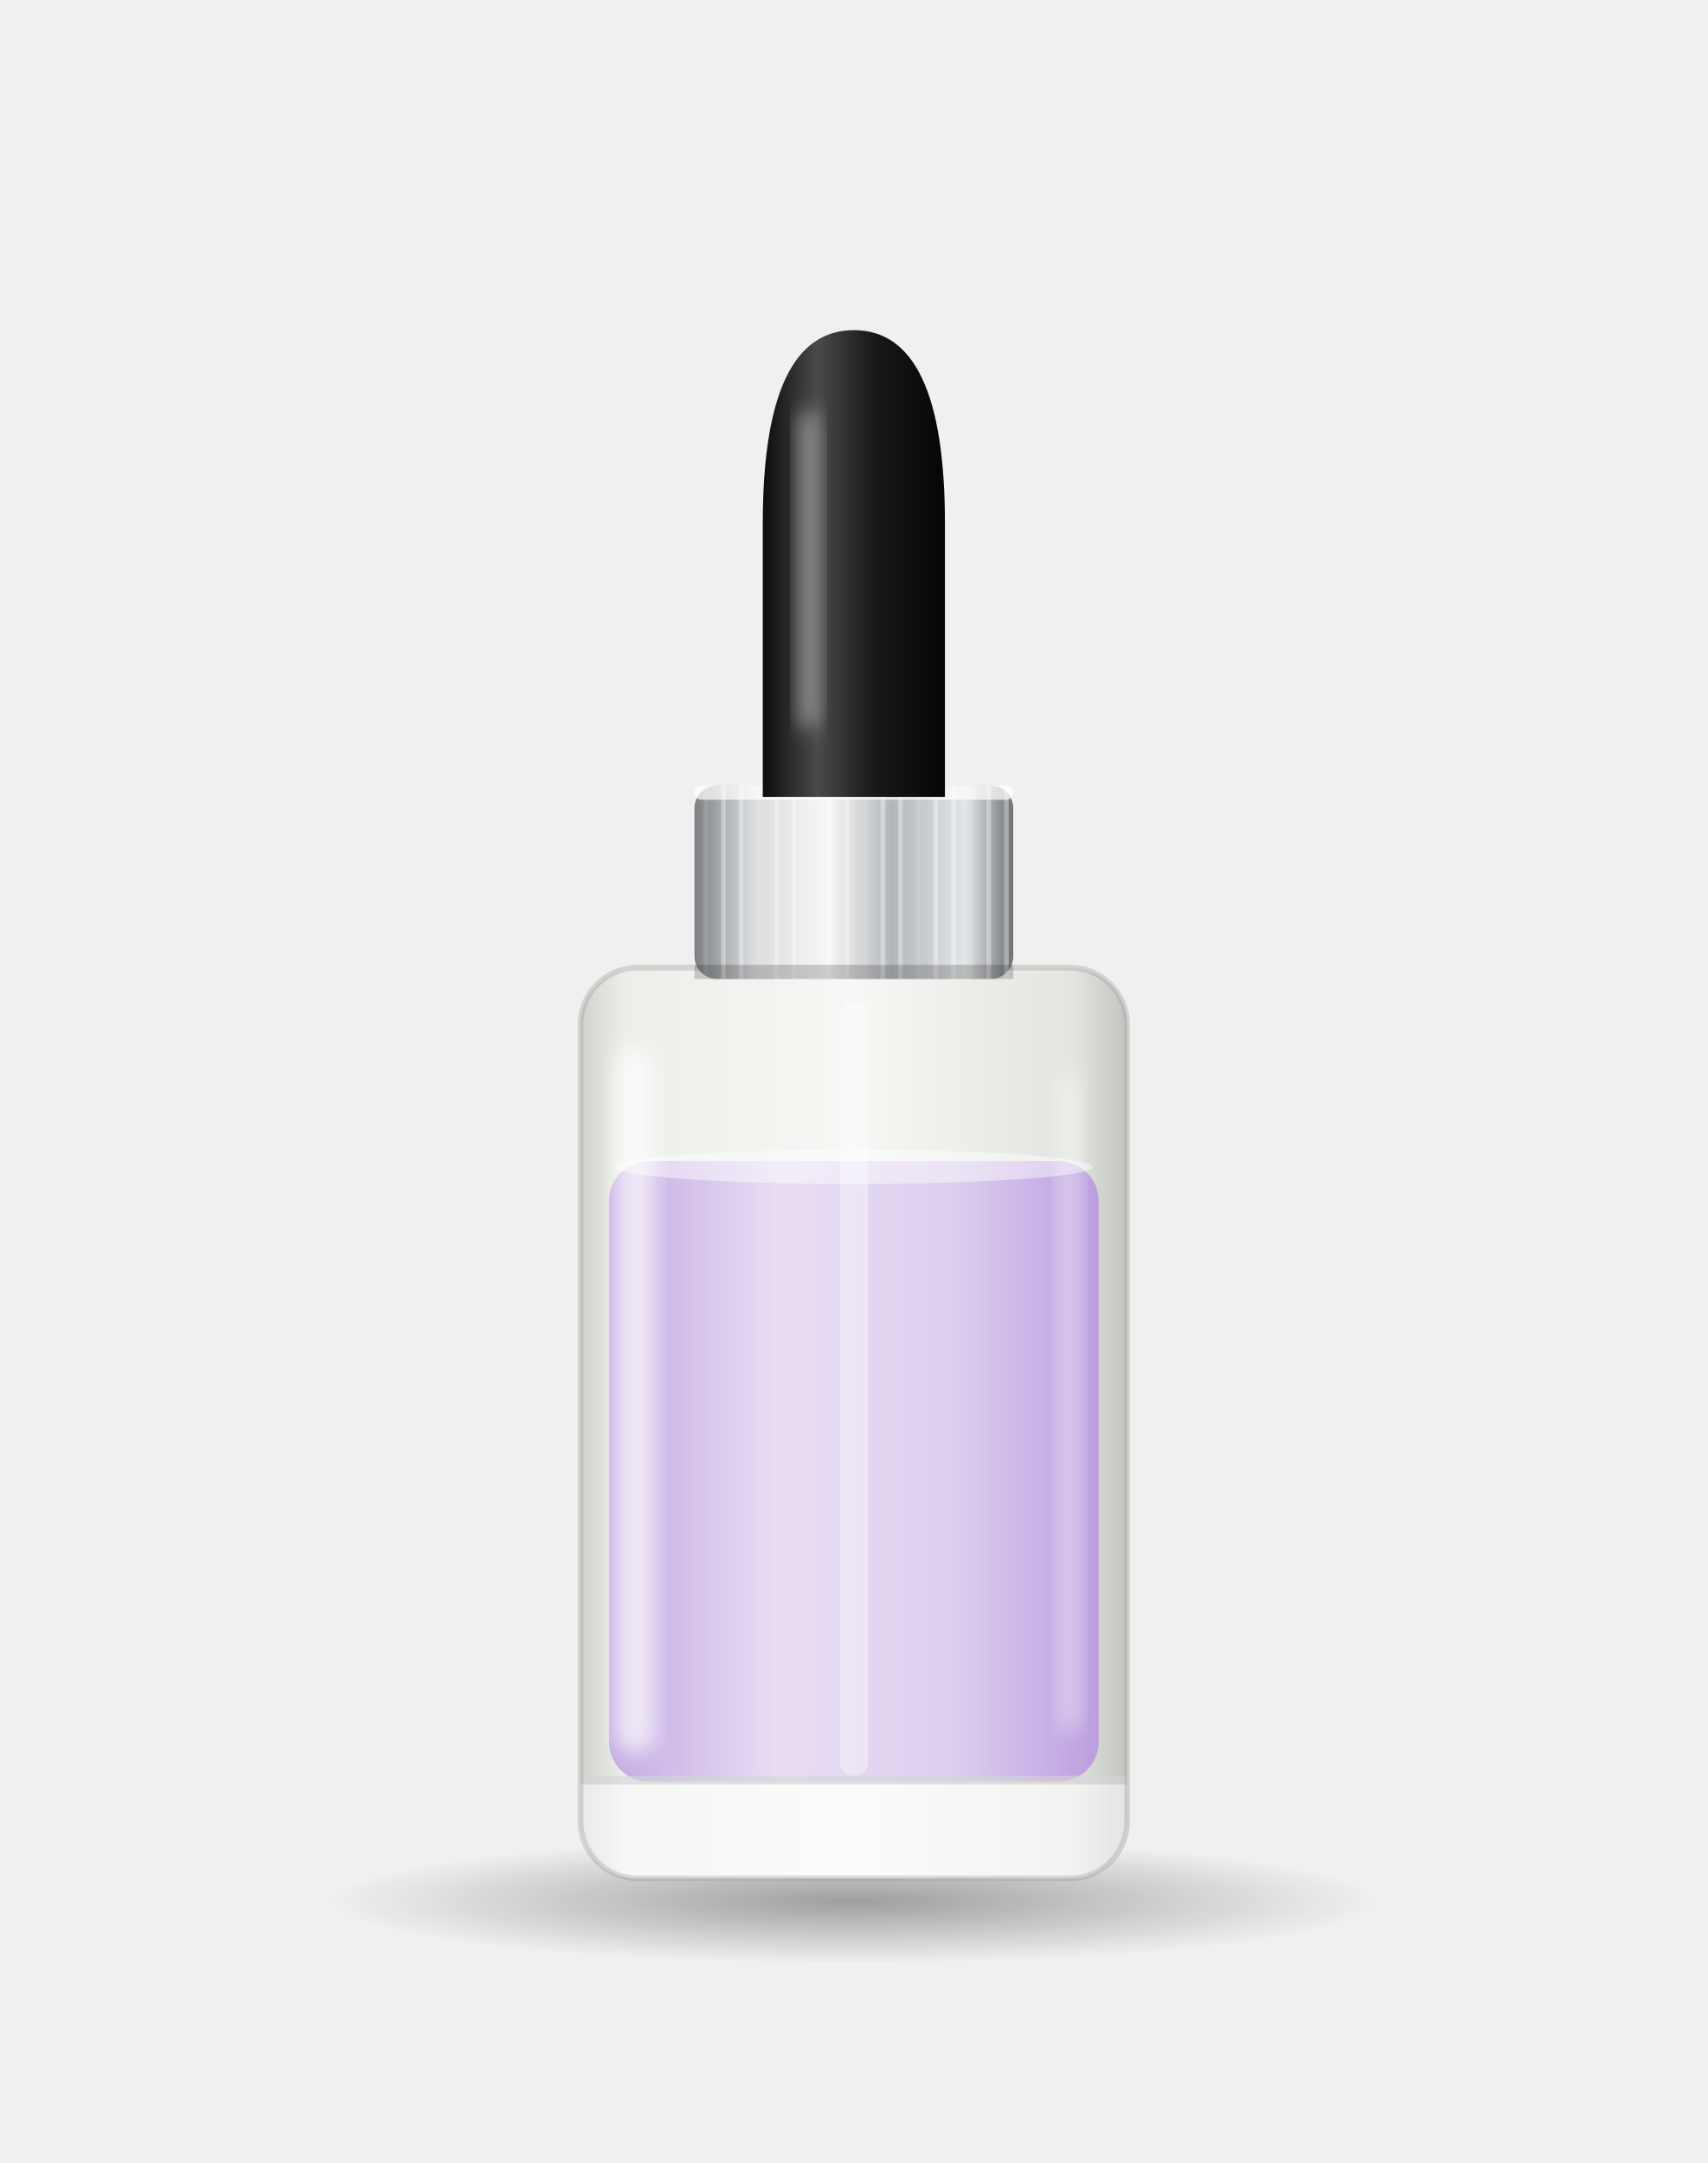
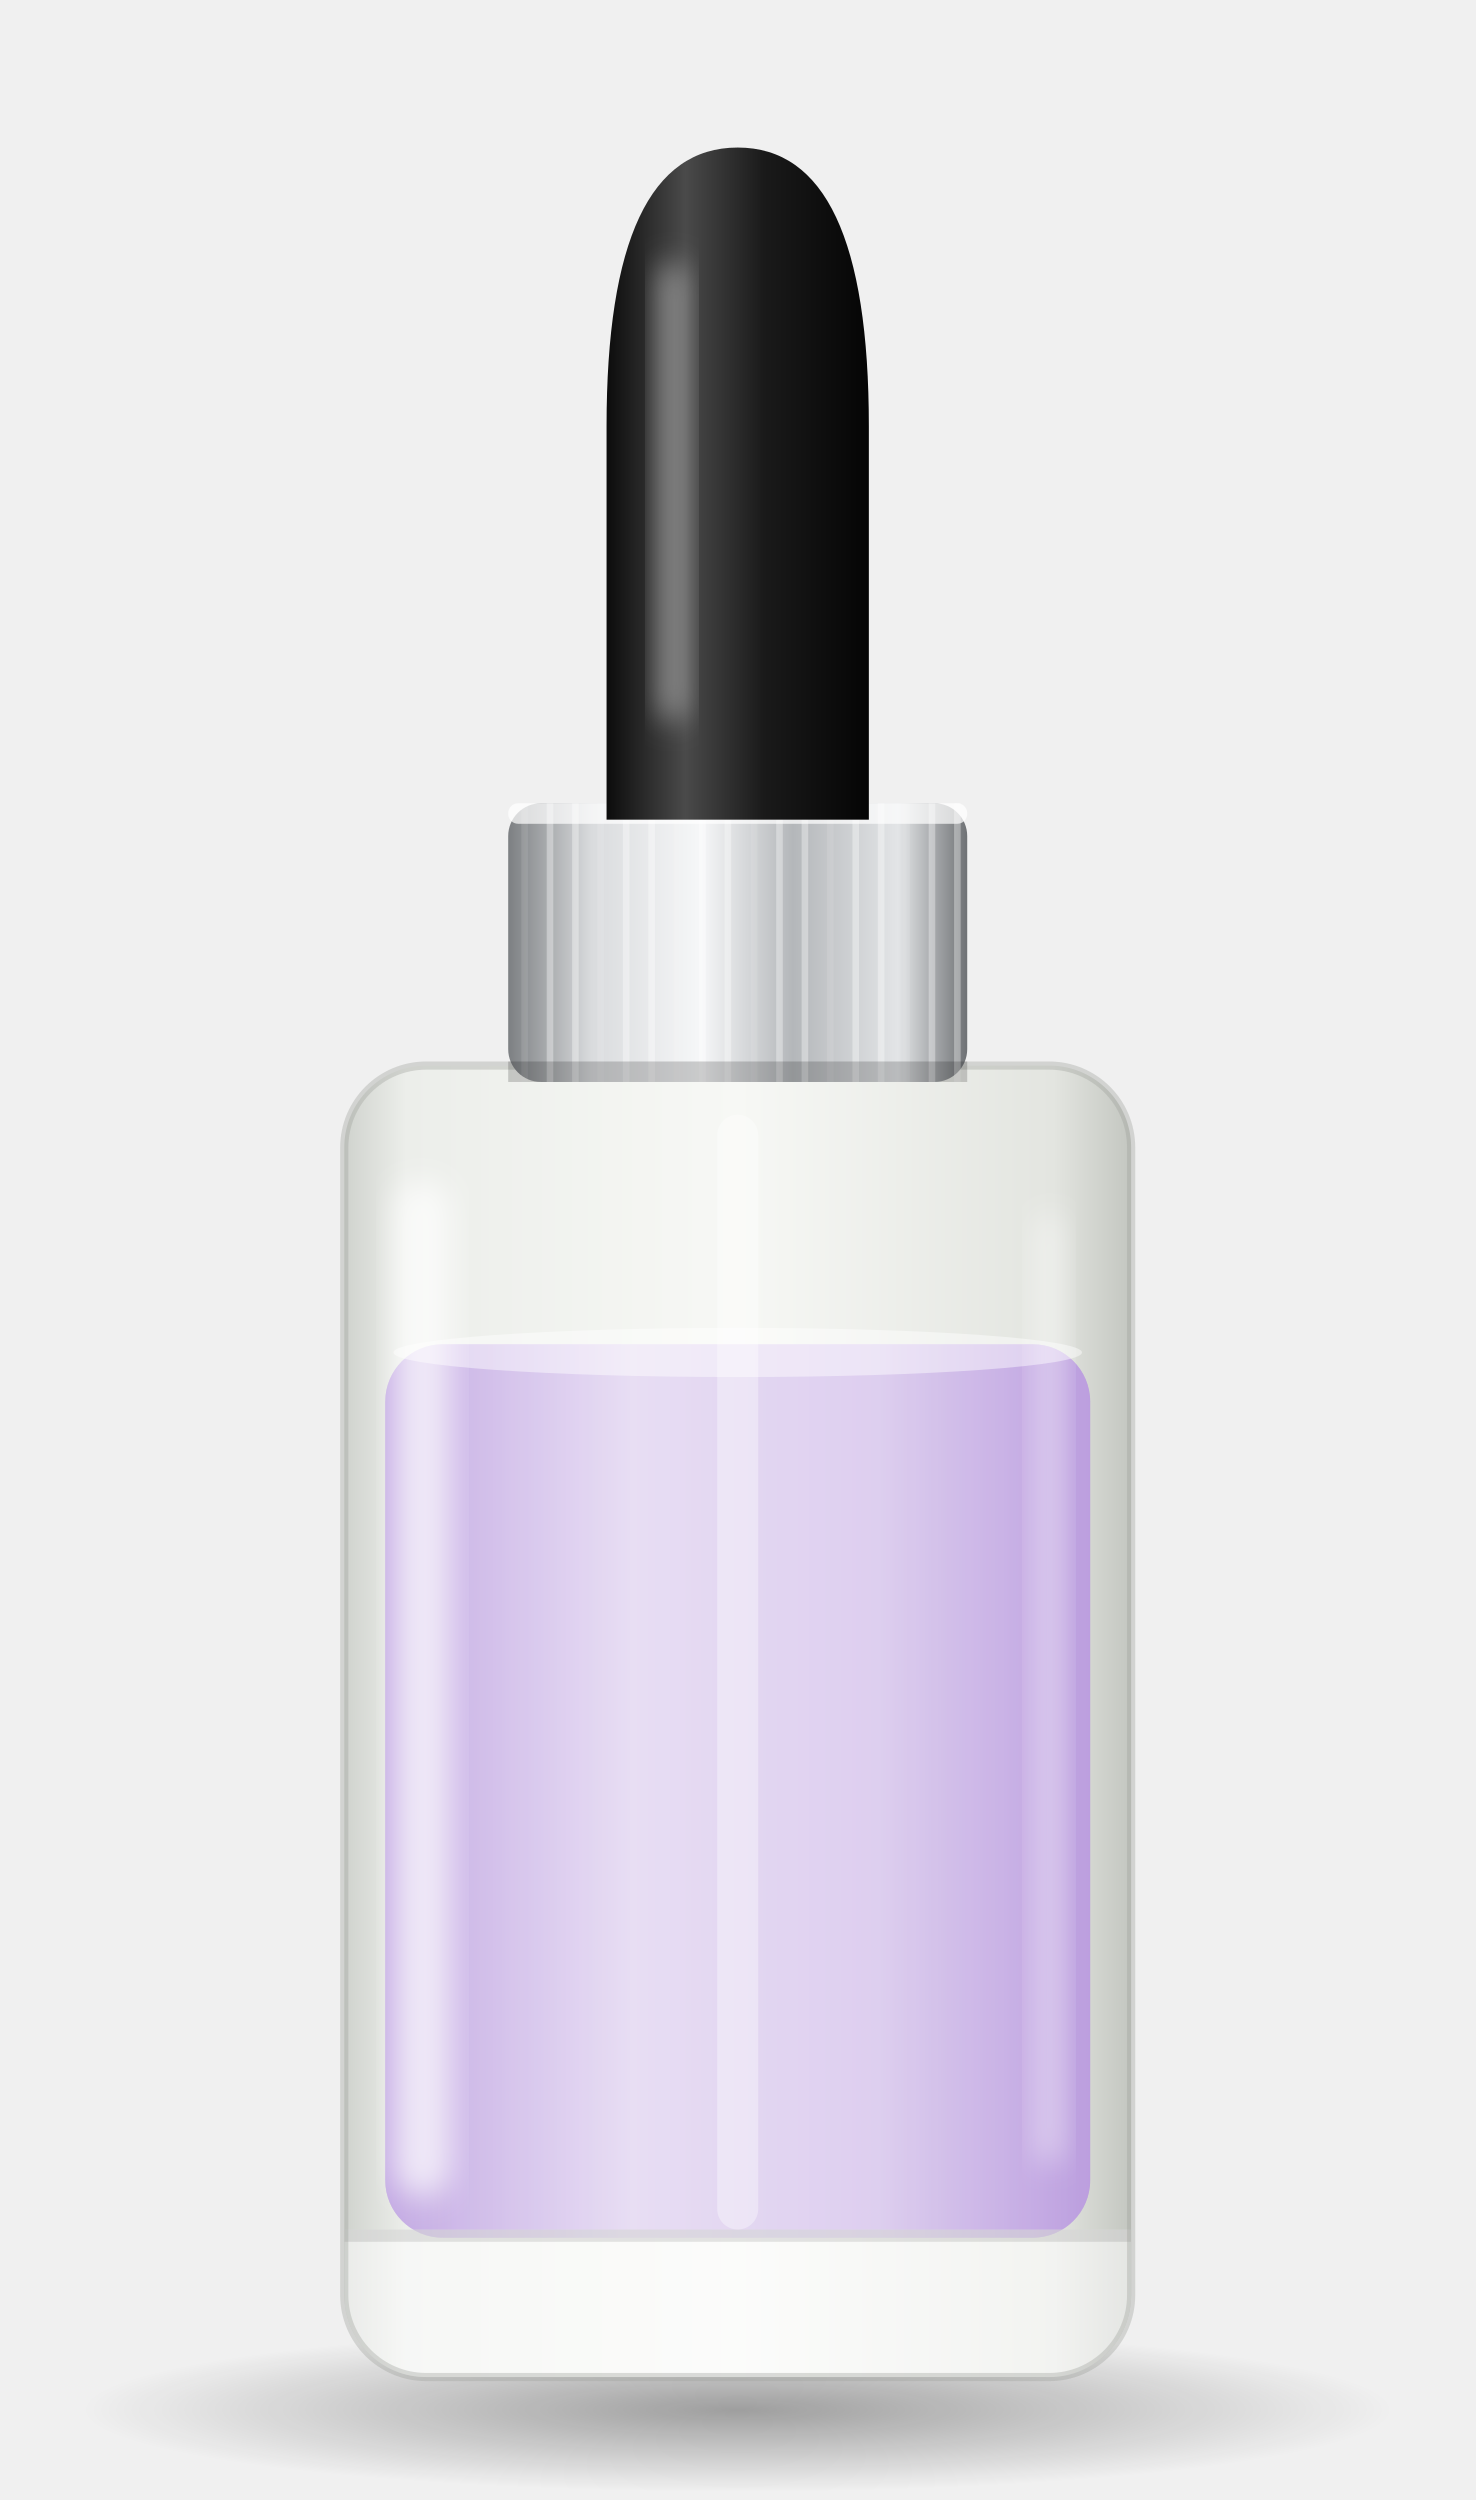
- <svg xmlns="http://www.w3.org/2000/svg" viewBox="0 0 300 380" role="img" aria-label="Illustration">
+ <svg xmlns="http://www.w3.org/2000/svg" viewBox="60 40 180 305" role="img" aria-label="Illustration">
  <defs>
    <linearGradient id="fg" x1="0" x2="1">
      <stop offset="0" stop-color="#cfd2cd" />
      <stop offset=".08" stop-color="#eceeea" />
      <stop offset=".5" stop-color="#f7f8f5" />
      <stop offset=".9" stop-color="#e3e5e0" />
      <stop offset="1" stop-color="#c3c6c0" />
    </linearGradient>
    <linearGradient id="lq" x1="0" x2="1">
      <stop offset="0" stop-color="#a781d7" />
      <stop offset=".35" stop-color="#ddceef" />
      <stop offset=".7" stop-color="#cdb7e8" />
      <stop offset="1" stop-color="#9d71d2" />
    </linearGradient>
    <linearGradient id="mt" x1="0" x2="1">
      <stop offset="0" stop-color="#7d8083" />
      <stop offset=".18" stop-color="#d9dbdd" />
      <stop offset=".42" stop-color="#f6f7f8" />
      <stop offset=".62" stop-color="#b4b7ba" />
      <stop offset=".85" stop-color="#e3e5e7" />
      <stop offset="1" stop-color="#6f7275" />
    </linearGradient>
    <linearGradient id="bk" x1="0" x2="1">
      <stop offset="0" stop-color="#0c0c0c" />
      <stop offset=".3" stop-color="#4a4a4a" />
      <stop offset=".6" stop-color="#1a1a1a" />
      <stop offset="1" stop-color="#050505" />
    </linearGradient>
    <radialGradient id="sh" cx=".5" cy=".5" r=".5">
      <stop offset="0" stop-color="#000" stop-opacity=".34" />
      <stop offset="1" stop-color="#000" stop-opacity="0" />
    </radialGradient>
    <filter id="bl" x="-30%" y="-30%" width="160%" height="160%">
      <feGaussianBlur stdDeviation="1.8" />
    </filter>
  </defs>
-   <ellipse cx="150" cy="334" rx="92" ry="11" fill="url(#sh)" />
+   <ellipse cx="150" cy="334" rx="80" ry="10" fill="url(#sh)" />
  <clipPath id="fc">
    <rect x="102.0" y="170" width="96" height="160" rx="10" />
  </clipPath>
  <rect x="102.0" y="170" width="96" height="160" rx="10" fill="url(#fg)" />
  <g clip-path="url(#fc)">
    <rect x="107.0" y="204" width="86" height="109" rx="7" fill="url(#lq)" opacity=".92" />
    <rect x="107.0" y="204" width="86" height="109" rx="7" fill="#fff" opacity=".28" />
    <ellipse cx="150" cy="205" rx="42.0" ry="3" fill="#fff" opacity=".45" />
    <rect x="102.0" y="312" width="96" height="18" fill="#fff" opacity=".55" />
    <rect x="102.0" y="312" width="96" height="1.5" fill="#000" opacity=".1" />
    <rect x="108.0" y="184" width="7" height="124" rx="3.5" fill="#fff" opacity=".7" filter="url(#bl)" />
    <rect x="186.0" y="188" width="4" height="116" rx="2" fill="#fff" opacity=".4" filter="url(#bl)" />
  </g>
  <rect x="102.0" y="170" width="96" height="160" rx="10" fill="none" stroke="#9a9d97" stroke-opacity=".35" />
  <rect x="147.5" y="176" width="5" height="136" rx="2.5" fill="#fff" opacity=".35" />
  <rect x="122" y="138" width="56" height="34" rx="4" fill="url(#mt)" />
  <rect x="123.6" y="138" width=".8" height="34" fill="#fff" opacity="0.1" />
  <rect x="126.7" y="138" width=".8" height="34" fill="#fff" opacity="0.35" />
  <rect x="129.8" y="138" width=".8" height="34" fill="#fff" opacity="0.35" />
  <rect x="132.9" y="138" width=".8" height="34" fill="#fff" opacity="0.1" />
  <rect x="136.0" y="138" width=".8" height="34" fill="#fff" opacity="0.35" />
  <rect x="139.1" y="138" width=".8" height="34" fill="#fff" opacity="0.35" />
  <rect x="142.2" y="138" width=".8" height="34" fill="#fff" opacity="0.1" />
  <rect x="145.3" y="138" width=".8" height="34" fill="#fff" opacity="0.35" />
  <rect x="148.4" y="138" width=".8" height="34" fill="#fff" opacity="0.35" />
  <rect x="151.6" y="138" width=".8" height="34" fill="#fff" opacity="0.1" />
  <rect x="154.7" y="138" width=".8" height="34" fill="#fff" opacity="0.35" />
  <rect x="157.8" y="138" width=".8" height="34" fill="#fff" opacity="0.35" />
  <rect x="160.9" y="138" width=".8" height="34" fill="#fff" opacity="0.1" />
  <rect x="164.0" y="138" width=".8" height="34" fill="#fff" opacity="0.35" />
  <rect x="167.1" y="138" width=".8" height="34" fill="#fff" opacity="0.35" />
  <rect x="170.2" y="138" width=".8" height="34" fill="#fff" opacity="0.1" />
  <rect x="173.3" y="138" width=".8" height="34" fill="#fff" opacity="0.35" />
  <rect x="176.4" y="138" width=".8" height="34" fill="#fff" opacity="0.35" />
  <rect x="122" y="138" width="56" height="2.5" rx="1.2" fill="#fff" opacity=".7" />
  <rect x="122" y="169.5" width="56" height="2.5" fill="#000" opacity=".18" />
  <path d="M134 140 L134 92 Q134 58 150 58 Q166 58 166 92 L166 140 Z" fill="url(#bk)" />
  <rect x="140" y="72" width="4" height="56" rx="2" fill="#fff" opacity=".4" filter="url(#bl)" />
</svg>
